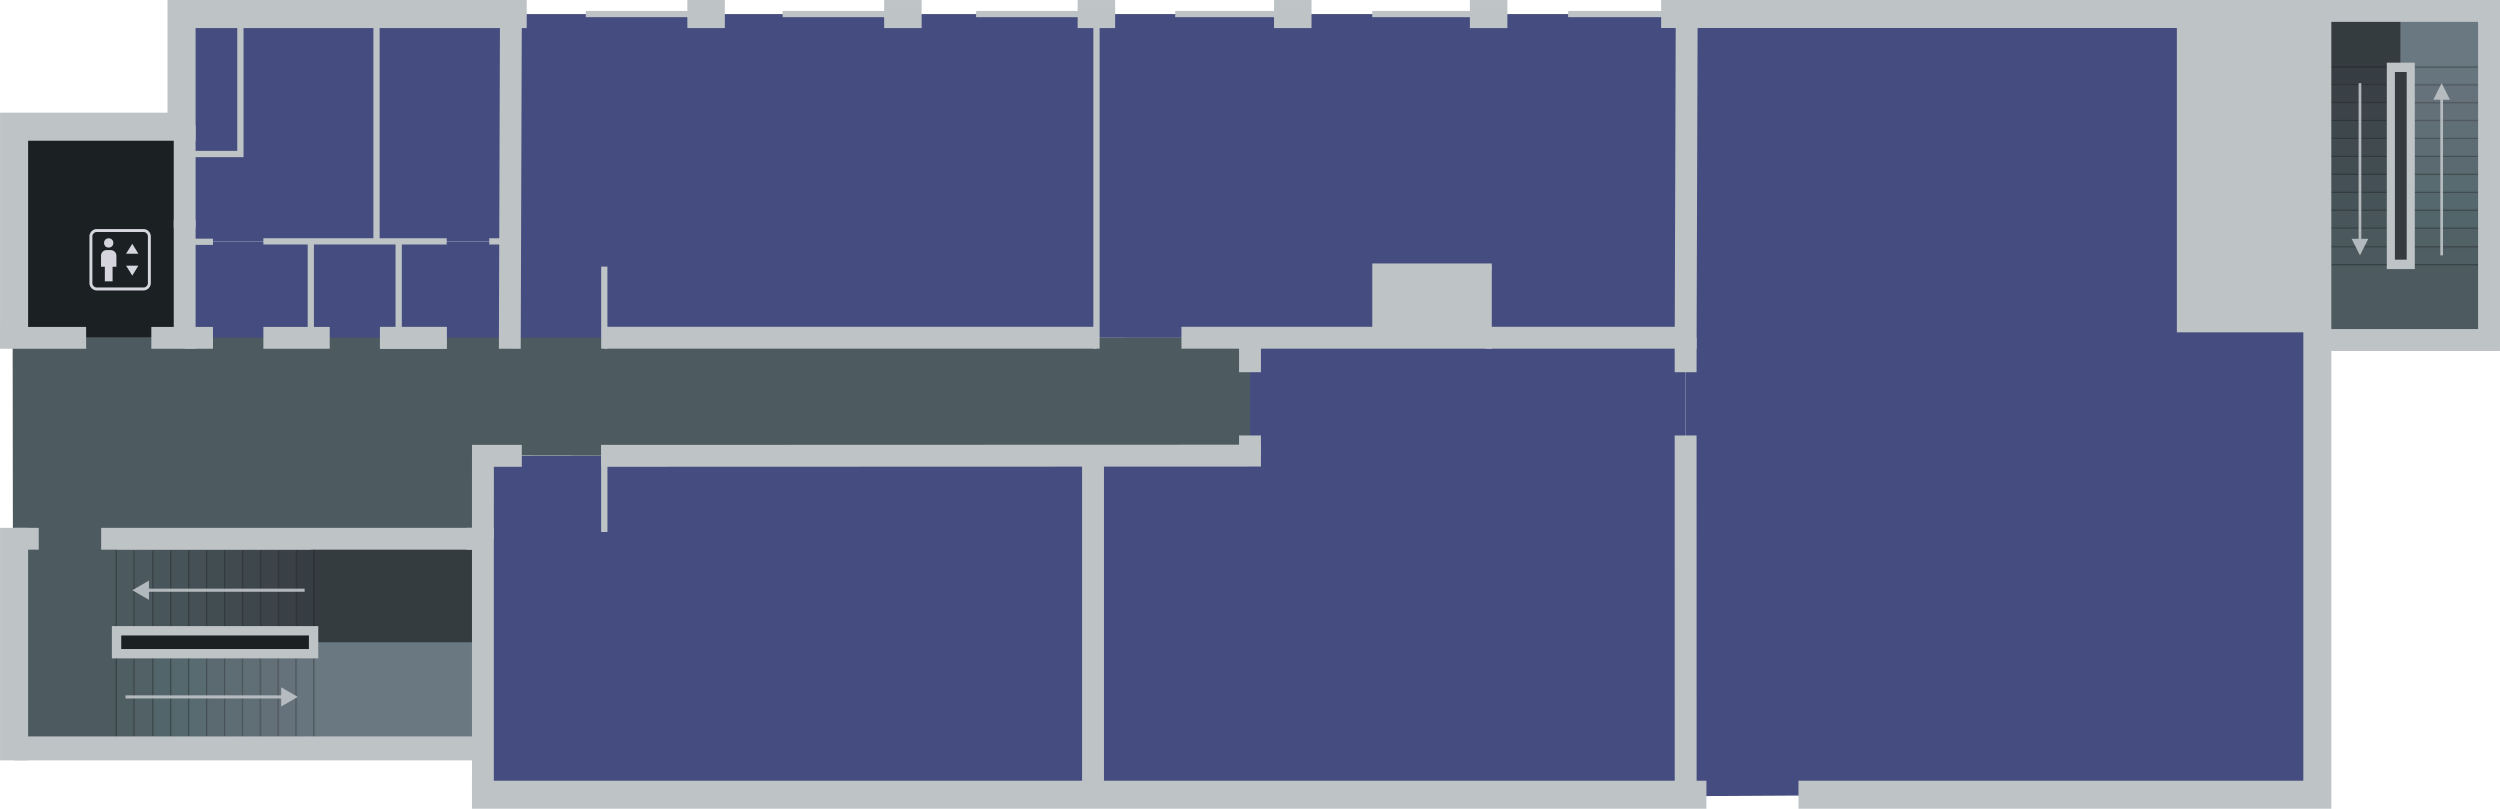
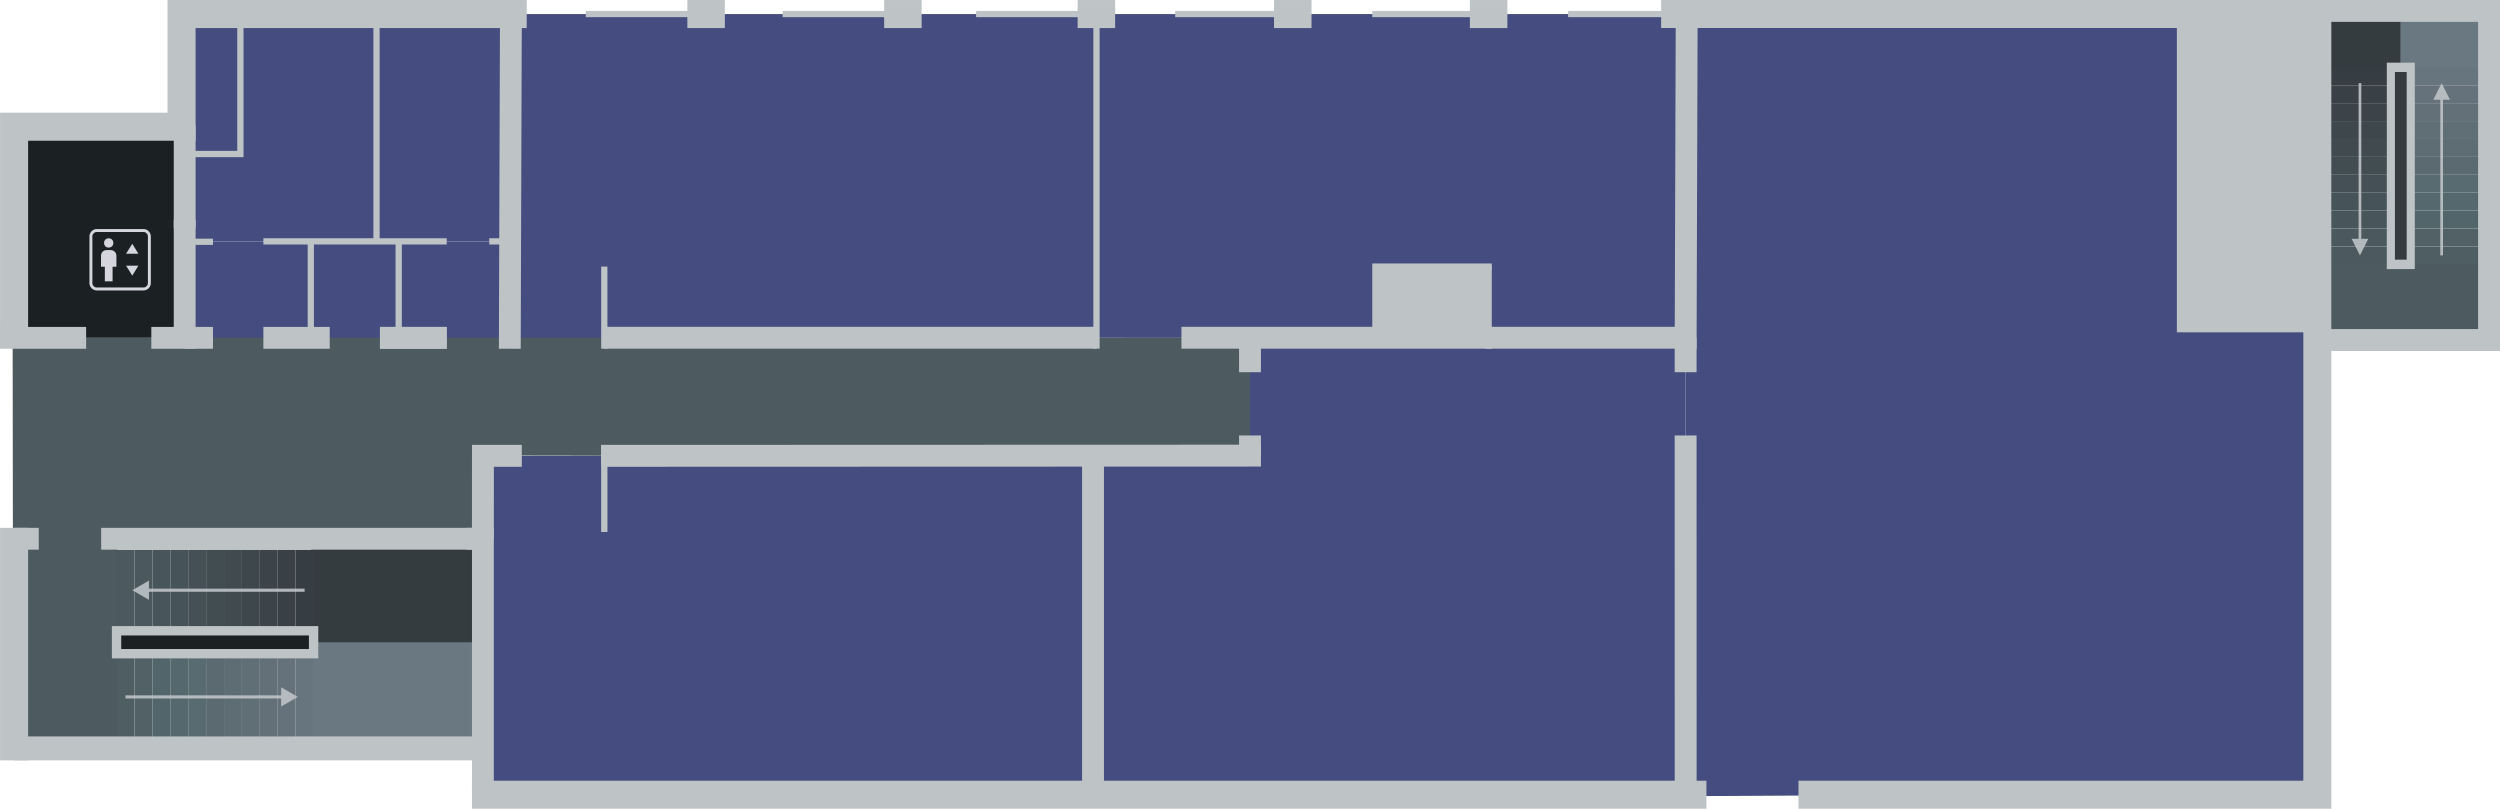
<svg xmlns="http://www.w3.org/2000/svg" width="4007.01" height="1296.218" viewBox="0 0 4007.01 1296.218" version="1.1" id="svg1" xml:space="preserve">
  <defs id="defs1">
-     <linearGradient id="swatch446">
-       <stop style="stop-color:#4c5a5f;stop-opacity:1" offset="0" id="stop446" />
-     </linearGradient>
    <marker style="overflow:visible" id="Triangle" refX="0" refY="0" orient="auto-start-reverse" markerWidth="1" markerHeight="1" viewBox="0 0 1 1" preserveAspectRatio="xMidYMid">
      <path transform="scale(0.5)" style="fill:context-stroke;fill-rule:evenodd;stroke:context-stroke;stroke-width:1pt" d="M 5.77,0 -2.88,5 V -5 Z" id="path597" />
    </marker>
-     <filter style="color-interpolation-filters:sRGB" id="filter65" x="-0.101" y="-0.101" width="1.202" height="1.202">
-       <feFlood result="flood" flood-opacity="0.396" flood-color="rgb(0,0,0)" id="feFlood64" />
-       <feGaussianBlur result="blur" in="SourceGraphic" stdDeviation="3" id="feGaussianBlur64" />
-       <feOffset result="offset" in="blur" dx="0" dy="0" id="feOffset64" />
-       <feComposite result="comp1" operator="in" in="flood" in2="offset" id="feComposite64" />
-       <feComposite result="comp2" operator="over" in="SourceGraphic" in2="comp1" id="feComposite65" />
-     </filter>
-     <filter style="color-interpolation-filters:sRGB" id="filter1073" x="-0.036" y="-0.165" width="1.073" height="1.329">
-       <feFlood result="flood" flood-opacity="1" flood-color="rgb(0,0,0)" id="feFlood1071" />
-       <feGaussianBlur result="blur" in="SourceGraphic" stdDeviation="2" id="feGaussianBlur1071" />
-       <feOffset result="offset" in="blur" dx="0" dy="0" id="feOffset1071" />
-       <feComposite result="comp1" operator="in" in="flood" in2="offset" id="feComposite1072" />
-       <feComposite result="comp2" operator="over" in="SourceGraphic" in2="comp1" id="feComposite1073" />
-     </filter>
-     <filter style="color-interpolation-filters:sRGB" id="filter1075" x="-0.036" y="-0.165" width="1.073" height="1.329">
-       <feFlood result="flood" flood-opacity="1" flood-color="rgb(0,0,0)" id="feFlood1073" />
-       <feGaussianBlur result="blur" in="SourceGraphic" stdDeviation="2" id="feGaussianBlur1073" />
-       <feOffset result="offset" in="blur" dx="0" dy="0" id="feOffset1073" />
-       <feComposite result="comp1" operator="in" in="flood" in2="offset" id="feComposite1074" />
-       <feComposite result="comp2" operator="over" in="SourceGraphic" in2="comp1" id="feComposite1075" />
-     </filter>
-     <filter style="color-interpolation-filters:sRGB" id="filter1077" x="-0.036" y="-0.165" width="1.073" height="1.329">
-       <feFlood result="flood" flood-opacity="1" flood-color="rgb(0,0,0)" id="feFlood1075" />
-       <feGaussianBlur result="blur" in="SourceGraphic" stdDeviation="2" id="feGaussianBlur1075" />
-       <feOffset result="offset" in="blur" dx="0" dy="0" id="feOffset1075" />
-       <feComposite result="comp1" operator="in" in="flood" in2="offset" id="feComposite1076" />
-       <feComposite result="comp2" operator="over" in="SourceGraphic" in2="comp1" id="feComposite1077" />
-     </filter>
-     <filter style="color-interpolation-filters:sRGB" id="filter1079" x="-0.036" y="-0.165" width="1.073" height="1.329">
-       <feFlood result="flood" flood-opacity="1" flood-color="rgb(0,0,0)" id="feFlood1077" />
-       <feGaussianBlur result="blur" in="SourceGraphic" stdDeviation="2" id="feGaussianBlur1077" />
-       <feOffset result="offset" in="blur" dx="0" dy="0" id="feOffset1077" />
-       <feComposite result="comp1" operator="in" in="flood" in2="offset" id="feComposite1078" />
-       <feComposite result="comp2" operator="over" in="SourceGraphic" in2="comp1" id="feComposite1079" />
-     </filter>
-     <filter style="color-interpolation-filters:sRGB" id="filter1081" x="-0.036" y="-0.165" width="1.073" height="1.329">
-       <feFlood result="flood" flood-opacity="1" flood-color="rgb(0,0,0)" id="feFlood1079" />
-       <feGaussianBlur result="blur" in="SourceGraphic" stdDeviation="2" id="feGaussianBlur1079" />
-       <feOffset result="offset" in="blur" dx="0" dy="0" id="feOffset1079" />
-       <feComposite result="comp1" operator="in" in="flood" in2="offset" id="feComposite1080" />
-       <feComposite result="comp2" operator="over" in="SourceGraphic" in2="comp1" id="feComposite1081" />
-     </filter>
-     <filter style="color-interpolation-filters:sRGB" id="filter1083" x="-0.036" y="-0.165" width="1.073" height="1.329">
-       <feFlood result="flood" flood-opacity="1" flood-color="rgb(0,0,0)" id="feFlood1081" />
-       <feGaussianBlur result="blur" in="SourceGraphic" stdDeviation="2" id="feGaussianBlur1081" />
-       <feOffset result="offset" in="blur" dx="0" dy="0" id="feOffset1081" />
-       <feComposite result="comp1" operator="in" in="flood" in2="offset" id="feComposite1082" />
-       <feComposite result="comp2" operator="over" in="SourceGraphic" in2="comp1" id="feComposite1083" />
-     </filter>
-     <filter style="color-interpolation-filters:sRGB" id="filter1085" x="-0.036" y="-0.165" width="1.073" height="1.329">
-       <feFlood result="flood" flood-opacity="1" flood-color="rgb(0,0,0)" id="feFlood1083" />
-       <feGaussianBlur result="blur" in="SourceGraphic" stdDeviation="2" id="feGaussianBlur1083" />
-       <feOffset result="offset" in="blur" dx="0" dy="0" id="feOffset1083" />
-       <feComposite result="comp1" operator="in" in="flood" in2="offset" id="feComposite1084" />
-       <feComposite result="comp2" operator="over" in="SourceGraphic" in2="comp1" id="feComposite1085" />
-     </filter>
-     <filter style="color-interpolation-filters:sRGB" id="filter1087" x="-0.036" y="-0.165" width="1.073" height="1.329">
-       <feFlood result="flood" flood-opacity="1" flood-color="rgb(0,0,0)" id="feFlood1085" />
-       <feGaussianBlur result="blur" in="SourceGraphic" stdDeviation="2" id="feGaussianBlur1085" />
-       <feOffset result="offset" in="blur" dx="0" dy="0" id="feOffset1085" />
-       <feComposite result="comp1" operator="in" in="flood" in2="offset" id="feComposite1086" />
-       <feComposite result="comp2" operator="over" in="SourceGraphic" in2="comp1" id="feComposite1087" />
-     </filter>
-     <filter style="color-interpolation-filters:sRGB" id="filter1089" x="-0.036" y="-0.165" width="1.073" height="1.329">
-       <feFlood result="flood" flood-opacity="1" flood-color="rgb(0,0,0)" id="feFlood1087" />
-       <feGaussianBlur result="blur" in="SourceGraphic" stdDeviation="2" id="feGaussianBlur1087" />
-       <feOffset result="offset" in="blur" dx="0" dy="0" id="feOffset1087" />
-       <feComposite result="comp1" operator="in" in="flood" in2="offset" id="feComposite1088" />
-       <feComposite result="comp2" operator="over" in="SourceGraphic" in2="comp1" id="feComposite1089" />
-     </filter>
-     <filter style="color-interpolation-filters:sRGB" id="filter1091" x="-0.036" y="-0.165" width="1.073" height="1.329">
-       <feFlood result="flood" flood-opacity="1" flood-color="rgb(0,0,0)" id="feFlood1089" />
-       <feGaussianBlur result="blur" in="SourceGraphic" stdDeviation="2" id="feGaussianBlur1089" />
-       <feOffset result="offset" in="blur" dx="0" dy="0" id="feOffset1089" />
-       <feComposite result="comp1" operator="in" in="flood" in2="offset" id="feComposite1090" />
-       <feComposite result="comp2" operator="over" in="SourceGraphic" in2="comp1" id="feComposite1091" />
-     </filter>
-     <filter style="color-interpolation-filters:sRGB" id="filter1116" x="-0.036" y="-0.165" width="1.073" height="1.329">
-       <feFlood result="flood" flood-opacity="1" flood-color="rgb(0,0,0)" id="feFlood1115" />
-       <feGaussianBlur result="blur" in="SourceGraphic" stdDeviation="2" id="feGaussianBlur1115" />
-       <feOffset result="offset" in="blur" dx="0" dy="-0" id="feOffset1115" />
-       <feComposite result="comp1" operator="in" in="flood" in2="offset" id="feComposite1115" />
-       <feComposite result="comp2" operator="over" in="SourceGraphic" in2="comp1" id="feComposite1116" />
-     </filter>
-     <filter style="color-interpolation-filters:sRGB" id="filter961-3" x="-0.036" y="-0.165" width="1.073" height="1.329">
-       <feFlood result="flood" flood-opacity="1" flood-color="rgb(0,0,0)" id="feFlood959-3" />
-       <feGaussianBlur result="blur" in="SourceGraphic" stdDeviation="2" id="feGaussianBlur959-47" />
-       <feOffset result="offset" in="blur" dx="0" dy="0" id="feOffset959-2" />
-       <feComposite result="comp1" operator="in" in="flood" in2="offset" id="feComposite960-0" />
-       <feComposite result="comp2" operator="over" in="SourceGraphic" in2="comp1" id="feComposite961-3" />
-     </filter>
-     <filter style="color-interpolation-filters:sRGB" id="filter957-1" x="-0.036" y="-0.165" width="1.073" height="1.329">
-       <feFlood result="flood" flood-opacity="1" flood-color="rgb(0,0,0)" id="feFlood955-2" />
-       <feGaussianBlur result="blur" in="SourceGraphic" stdDeviation="2" id="feGaussianBlur955-4" />
-       <feOffset result="offset" in="blur" dx="0" dy="0" id="feOffset955-4" />
-       <feComposite result="comp1" operator="in" in="flood" in2="offset" id="feComposite956-6" />
-       <feComposite result="comp2" operator="over" in="SourceGraphic" in2="comp1" id="feComposite957-2" />
-     </filter>
-     <filter style="color-interpolation-filters:sRGB" id="filter953-3" x="-0.036" y="-0.165" width="1.073" height="1.329">
-       <feFlood result="flood" flood-opacity="1" flood-color="rgb(0,0,0)" id="feFlood951-5" />
-       <feGaussianBlur result="blur" in="SourceGraphic" stdDeviation="2" id="feGaussianBlur951-8" />
-       <feOffset result="offset" in="blur" dx="0" dy="0" id="feOffset951-9" />
-       <feComposite result="comp1" operator="in" in="flood" in2="offset" id="feComposite952-5" />
-       <feComposite result="comp2" operator="over" in="SourceGraphic" in2="comp1" id="feComposite953-7" />
-     </filter>
-     <filter style="color-interpolation-filters:sRGB" id="filter949-5" x="-0.036" y="-0.165" width="1.073" height="1.329">
-       <feFlood result="flood" flood-opacity="1" flood-color="rgb(0,0,0)" id="feFlood947-3" />
-       <feGaussianBlur result="blur" in="SourceGraphic" stdDeviation="2" id="feGaussianBlur947-8" />
-       <feOffset result="offset" in="blur" dx="0" dy="0" id="feOffset947-4" />
-       <feComposite result="comp1" operator="in" in="flood" in2="offset" id="feComposite948-8" />
-       <feComposite result="comp2" operator="over" in="SourceGraphic" in2="comp1" id="feComposite949-1" />
-     </filter>
-     <filter style="color-interpolation-filters:sRGB" id="filter945-8" x="-0.036" y="-0.165" width="1.073" height="1.329">
-       <feFlood result="flood" flood-opacity="1" flood-color="rgb(0,0,0)" id="feFlood943-8" />
-       <feGaussianBlur result="blur" in="SourceGraphic" stdDeviation="2" id="feGaussianBlur943-3" />
-       <feOffset result="offset" in="blur" dx="0" dy="0" id="feOffset943-2" />
-       <feComposite result="comp1" operator="in" in="flood" in2="offset" id="feComposite944-2" />
-       <feComposite result="comp2" operator="over" in="SourceGraphic" in2="comp1" id="feComposite945-2" />
-     </filter>
-     <filter style="color-interpolation-filters:sRGB" id="filter941-7" x="-0.036" y="-0.165" width="1.073" height="1.329">
-       <feFlood result="flood" flood-opacity="1" flood-color="rgb(0,0,0)" id="feFlood940-6" />
-       <feGaussianBlur result="blur" in="SourceGraphic" stdDeviation="2" id="feGaussianBlur940-7" />
-       <feOffset result="offset" in="blur" dx="0" dy="0" id="feOffset940-3" />
-       <feComposite result="comp1" operator="in" in="flood" in2="offset" id="feComposite940-7" />
-       <feComposite result="comp2" operator="over" in="SourceGraphic" in2="comp1" id="feComposite941-7" />
-     </filter>
-     <filter style="color-interpolation-filters:sRGB" id="filter961-3-1" x="-0.036" y="-0.165" width="1.073" height="1.329">
-       <feFlood result="flood" flood-opacity="1" flood-color="rgb(0,0,0)" id="feFlood959-3-5" />
-       <feGaussianBlur result="blur" in="SourceGraphic" stdDeviation="2" id="feGaussianBlur959-47-5" />
-       <feOffset result="offset" in="blur" dx="0" dy="0" id="feOffset959-2-4" />
-       <feComposite result="comp1" operator="in" in="flood" in2="offset" id="feComposite960-0-5" />
-       <feComposite result="comp2" operator="over" in="SourceGraphic" in2="comp1" id="feComposite961-3-2" />
-     </filter>
-     <filter style="color-interpolation-filters:sRGB" id="filter957-1-6" x="-0.036" y="-0.165" width="1.073" height="1.329">
-       <feFlood result="flood" flood-opacity="1" flood-color="rgb(0,0,0)" id="feFlood955-2-8" />
-       <feGaussianBlur result="blur" in="SourceGraphic" stdDeviation="2" id="feGaussianBlur955-4-7" />
-       <feOffset result="offset" in="blur" dx="0" dy="0" id="feOffset955-4-9" />
-       <feComposite result="comp1" operator="in" in="flood" in2="offset" id="feComposite956-6-9" />
-       <feComposite result="comp2" operator="over" in="SourceGraphic" in2="comp1" id="feComposite957-2-2" />
-     </filter>
-     <filter style="color-interpolation-filters:sRGB" id="filter953-3-7" x="-0.036" y="-0.165" width="1.073" height="1.329">
-       <feFlood result="flood" flood-opacity="1" flood-color="rgb(0,0,0)" id="feFlood951-5-3" />
-       <feGaussianBlur result="blur" in="SourceGraphic" stdDeviation="2" id="feGaussianBlur951-8-5" />
-       <feOffset result="offset" in="blur" dx="0" dy="0" id="feOffset951-9-1" />
-       <feComposite result="comp1" operator="in" in="flood" in2="offset" id="feComposite952-5-1" />
-       <feComposite result="comp2" operator="over" in="SourceGraphic" in2="comp1" id="feComposite953-7-0" />
-     </filter>
-     <filter style="color-interpolation-filters:sRGB" id="filter949-5-1" x="-0.036" y="-0.165" width="1.073" height="1.329">
-       <feFlood result="flood" flood-opacity="1" flood-color="rgb(0,0,0)" id="feFlood947-3-8" />
-       <feGaussianBlur result="blur" in="SourceGraphic" stdDeviation="2" id="feGaussianBlur947-8-3" />
-       <feOffset result="offset" in="blur" dx="0" dy="0" id="feOffset947-4-1" />
-       <feComposite result="comp1" operator="in" in="flood" in2="offset" id="feComposite948-8-2" />
-       <feComposite result="comp2" operator="over" in="SourceGraphic" in2="comp1" id="feComposite949-1-1" />
-     </filter>
-     <filter style="color-interpolation-filters:sRGB" id="filter945-8-7" x="-0.036" y="-0.165" width="1.073" height="1.329">
-       <feFlood result="flood" flood-opacity="1" flood-color="rgb(0,0,0)" id="feFlood943-8-7" />
-       <feGaussianBlur result="blur" in="SourceGraphic" stdDeviation="2" id="feGaussianBlur943-3-4" />
-       <feOffset result="offset" in="blur" dx="0" dy="0" id="feOffset943-2-9" />
-       <feComposite result="comp1" operator="in" in="flood" in2="offset" id="feComposite944-2-9" />
-       <feComposite result="comp2" operator="over" in="SourceGraphic" in2="comp1" id="feComposite945-2-2" />
-     </filter>
-     <filter style="color-interpolation-filters:sRGB" id="filter941-7-3" x="-0.036" y="-0.165" width="1.073" height="1.329">
-       <feFlood result="flood" flood-opacity="1" flood-color="rgb(0,0,0)" id="feFlood940-6-0" />
-       <feGaussianBlur result="blur" in="SourceGraphic" stdDeviation="2" id="feGaussianBlur940-7-4" />
-       <feOffset result="offset" in="blur" dx="0" dy="0" id="feOffset940-3-6" />
-       <feComposite result="comp1" operator="in" in="flood" in2="offset" id="feComposite940-7-3" />
-       <feComposite result="comp2" operator="over" in="SourceGraphic" in2="comp1" id="feComposite941-7-5" />
-     </filter>
-     <filter style="color-interpolation-filters:sRGB" id="filter1116-8" x="-0.036" y="-0.165" width="1.073" height="1.329">
-       <feFlood result="flood" flood-opacity="1" flood-color="rgb(0,0,0)" id="feFlood1115-6" />
-       <feGaussianBlur result="blur" in="SourceGraphic" stdDeviation="2" id="feGaussianBlur1115-7" />
-       <feOffset result="offset" in="blur" dx="0" dy="-0" id="feOffset1115-8" />
-       <feComposite result="comp1" operator="in" in="flood" in2="offset" id="feComposite1115-5" />
-       <feComposite result="comp2" operator="over" in="SourceGraphic" in2="comp1" id="feComposite1116-9" />
-     </filter>
-     <filter style="color-interpolation-filters:sRGB" id="filter1091-8" x="-0.036" y="-0.165" width="1.073" height="1.329">
-       <feFlood result="flood" flood-opacity="1" flood-color="rgb(0,0,0)" id="feFlood1089-5" />
-       <feGaussianBlur result="blur" in="SourceGraphic" stdDeviation="2" id="feGaussianBlur1089-1" />
-       <feOffset result="offset" in="blur" dx="0" dy="0" id="feOffset1089-2" />
-       <feComposite result="comp1" operator="in" in="flood" in2="offset" id="feComposite1090-3" />
-       <feComposite result="comp2" operator="over" in="SourceGraphic" in2="comp1" id="feComposite1091-4" />
-     </filter>
-     <filter style="color-interpolation-filters:sRGB" id="filter1089-0" x="-0.036" y="-0.165" width="1.073" height="1.329">
-       <feFlood result="flood" flood-opacity="1" flood-color="rgb(0,0,0)" id="feFlood1087-9" />
-       <feGaussianBlur result="blur" in="SourceGraphic" stdDeviation="2" id="feGaussianBlur1087-7" />
-       <feOffset result="offset" in="blur" dx="0" dy="0" id="feOffset1087-5" />
-       <feComposite result="comp1" operator="in" in="flood" in2="offset" id="feComposite1088-8" />
-       <feComposite result="comp2" operator="over" in="SourceGraphic" in2="comp1" id="feComposite1089-0" />
-     </filter>
-     <filter style="color-interpolation-filters:sRGB" id="filter1087-5" x="-0.036" y="-0.165" width="1.073" height="1.329">
-       <feFlood result="flood" flood-opacity="1" flood-color="rgb(0,0,0)" id="feFlood1085-1" />
-       <feGaussianBlur result="blur" in="SourceGraphic" stdDeviation="2" id="feGaussianBlur1085-8" />
-       <feOffset result="offset" in="blur" dx="0" dy="0" id="feOffset1085-4" />
-       <feComposite result="comp1" operator="in" in="flood" in2="offset" id="feComposite1086-5" />
-       <feComposite result="comp2" operator="over" in="SourceGraphic" in2="comp1" id="feComposite1087-8" />
-     </filter>
-     <filter style="color-interpolation-filters:sRGB" id="filter1085-9" x="-0.036" y="-0.165" width="1.073" height="1.329">
-       <feFlood result="flood" flood-opacity="1" flood-color="rgb(0,0,0)" id="feFlood1083-8" />
-       <feGaussianBlur result="blur" in="SourceGraphic" stdDeviation="2" id="feGaussianBlur1083-2" />
-       <feOffset result="offset" in="blur" dx="0" dy="0" id="feOffset1083-6" />
-       <feComposite result="comp1" operator="in" in="flood" in2="offset" id="feComposite1084-6" />
-       <feComposite result="comp2" operator="over" in="SourceGraphic" in2="comp1" id="feComposite1085-2" />
-     </filter>
-     <filter style="color-interpolation-filters:sRGB" id="filter1083-0" x="-0.036" y="-0.165" width="1.073" height="1.329">
-       <feFlood result="flood" flood-opacity="1" flood-color="rgb(0,0,0)" id="feFlood1081-0" />
-       <feGaussianBlur result="blur" in="SourceGraphic" stdDeviation="2" id="feGaussianBlur1081-7" />
-       <feOffset result="offset" in="blur" dx="0" dy="0" id="feOffset1081-7" />
-       <feComposite result="comp1" operator="in" in="flood" in2="offset" id="feComposite1082-9" />
-       <feComposite result="comp2" operator="over" in="SourceGraphic" in2="comp1" id="feComposite1083-2" />
-     </filter>
-     <filter style="color-interpolation-filters:sRGB" id="filter1081-7" x="-0.036" y="-0.165" width="1.073" height="1.329">
-       <feFlood result="flood" flood-opacity="1" flood-color="rgb(0,0,0)" id="feFlood1079-2" />
-       <feGaussianBlur result="blur" in="SourceGraphic" stdDeviation="2" id="feGaussianBlur1079-0" />
-       <feOffset result="offset" in="blur" dx="0" dy="0" id="feOffset1079-0" />
-       <feComposite result="comp1" operator="in" in="flood" in2="offset" id="feComposite1080-8" />
-       <feComposite result="comp2" operator="over" in="SourceGraphic" in2="comp1" id="feComposite1081-4" />
-     </filter>
-     <filter style="color-interpolation-filters:sRGB" id="filter1079-0" x="-0.036" y="-0.165" width="1.073" height="1.329">
-       <feFlood result="flood" flood-opacity="1" flood-color="rgb(0,0,0)" id="feFlood1077-7" />
-       <feGaussianBlur result="blur" in="SourceGraphic" stdDeviation="2" id="feGaussianBlur1077-1" />
-       <feOffset result="offset" in="blur" dx="0" dy="0" id="feOffset1077-4" />
-       <feComposite result="comp1" operator="in" in="flood" in2="offset" id="feComposite1078-6" />
-       <feComposite result="comp2" operator="over" in="SourceGraphic" in2="comp1" id="feComposite1079-9" />
-     </filter>
-     <filter style="color-interpolation-filters:sRGB" id="filter1077-3" x="-0.036" y="-0.165" width="1.073" height="1.329">
-       <feFlood result="flood" flood-opacity="1" flood-color="rgb(0,0,0)" id="feFlood1075-8" />
-       <feGaussianBlur result="blur" in="SourceGraphic" stdDeviation="2" id="feGaussianBlur1075-8" />
-       <feOffset result="offset" in="blur" dx="0" dy="0" id="feOffset1075-6" />
-       <feComposite result="comp1" operator="in" in="flood" in2="offset" id="feComposite1076-2" />
-       <feComposite result="comp2" operator="over" in="SourceGraphic" in2="comp1" id="feComposite1077-8" />
-     </filter>
-     <filter style="color-interpolation-filters:sRGB" id="filter1075-6" x="-0.036" y="-0.165" width="1.073" height="1.329">
-       <feFlood result="flood" flood-opacity="1" flood-color="rgb(0,0,0)" id="feFlood1073-7" />
-       <feGaussianBlur result="blur" in="SourceGraphic" stdDeviation="2" id="feGaussianBlur1073-2" />
-       <feOffset result="offset" in="blur" dx="0" dy="0" id="feOffset1073-0" />
-       <feComposite result="comp1" operator="in" in="flood" in2="offset" id="feComposite1074-2" />
-       <feComposite result="comp2" operator="over" in="SourceGraphic" in2="comp1" id="feComposite1075-1" />
-     </filter>
-     <filter style="color-interpolation-filters:sRGB" id="filter1073-4" x="-0.036" y="-0.165" width="1.073" height="1.329">
-       <feFlood result="flood" flood-opacity="1" flood-color="rgb(0,0,0)" id="feFlood1071-2" />
-       <feGaussianBlur result="blur" in="SourceGraphic" stdDeviation="2" id="feGaussianBlur1071-3" />
-       <feOffset result="offset" in="blur" dx="0" dy="0" id="feOffset1071-5" />
-       <feComposite result="comp1" operator="in" in="flood" in2="offset" id="feComposite1072-2" />
-       <feComposite result="comp2" operator="over" in="SourceGraphic" in2="comp1" id="feComposite1073-4" />
-     </filter>
    <marker style="overflow:visible" id="Triangle-7" refX="0" refY="0" orient="auto-start-reverse" markerWidth="1" markerHeight="1" viewBox="0 0 1 1" preserveAspectRatio="xMidYMid">
      <path transform="scale(0.5)" style="fill:context-stroke;fill-rule:evenodd;stroke:context-stroke;stroke-width:1pt" d="M 5.77,0 -2.88,5 V -5 Z" id="path597-1" />
    </marker>
  </defs>
  <g id="floor_4" transform="translate(186,123.9998)" style="display:inline">
    <g id="rooms_4" transform="matrix(0.9839579,0,0,0.9839579,654.5264,1425.182)" style="display:inline">
      <rect fill="#1b2022" x="-831.31" y="-1368.11" width="277.91" height="343.99" id="rect511" />
      <rect fill="#353c40" x="-347.45" y="-696.84" width="279.84" height="173.84" id="rect512" />
      <rect fill="#1b2022" x="-663.2" y="-546.93" width="319.8" height="37.37" id="rect513" />
      <rect fill="#bec3c6" x="2696.831" y="-1556.041" width="228.984" height="514.648" id="rect514" style="stroke-width:1.021" />
      <rect fill="#bec3c6" x="1387.192" y="-1140.151" width="183.488" height="115.984" id="rect514-7" style="display:inline;stroke-width:.434" />
      <path fill="#4d5b60" d="m 2925.58,-1153.43 h 265.424 v 132.9 H 2925.58 Z" id="path523" style="stroke-width:.993" />
      <path fill="#454c7f" d="m -553.401,-1023.603 v -157.648 h 205.49 l -0.04,157.648 z" id="path526" style="stroke-width:1.002" />
      <path fill="#454c7f" d="m -204.734,-1023.642 v -157.611 h 182.716 l -0.036,157.611 z" id="path528" style="stroke-width:.944" />
      <rect fill="#353c40" x="2925.83" y="-1551.56" width="130.74" height="91.16" id="rect530" />
      <rect fill="#6a7881" x="3056.57" y="-1551.11" width="134.434" height="91.16" id="rect531" style="stroke-width:1.014" />
      <path fill="#6a7881" d="m -358.001,-510.059 v 154.7 h 290.4 v -172.89 h -275.81 v 18.69 z" id="path532" />
      <path fill="#454c7f" d="m -67.618,-273.939 1.337,-557.993 c 330.85,0.4 661.687,-3.339 992.524,-5.851 v 563.844" id="FE408" style="display:inline;stroke-width:69.534" />
      <path fill="#454c7f" d="m 926.243,-273.939 965.381,-3.573 v -746.806 l -709.689,-0.017 v 192.071 H 926.243" id="FE407" style="display:inline;stroke-width:48.586" />
      <path fill="#454c7f" d="m 1891.624,-277.512 1028.917,-5.962 v -754.75 h -223.674 v -513.327 l -805.243,-0.556" id="FE406" style="display:inline;stroke-width:96.426" />
      <path fill="#454c7f" d="m 931.07,-1024.167 v -527.34 h 960.553 c -0.102,175.73 -0.311,351.459 0,527.188 l -320.944,0.152 v -115.984 h -183.489 l -0.956,116.311 z" id="FE405" style="display:inline;stroke-width:50.475" />
      <rect fill="#454c7f" x="-21.955" y="-1551.509" width="953.829" height="527.976" id="FE404" style="display:inline;stroke-width:50.115" />
      <path fill="#454c7f" d="m -241.39,-1181.251 v -369.862 h 219.37 v 369.862 z" id="FE403" style="display:inline" />
      <path fill="#454c7f" d="m -347.949,-1023.603 v -157.65 h 143.215 l -0.028,157.65 z" id="FE402" style="display:inline;stroke-width:.836" />
      <path fill="#454c7f" d="M -553.4,-1181.251 V -1551.56 l 312.01,0.45 v 369.859 z" id="FE401" style="display:inline" />
      <path fill="#4d5b60" d="m -833.639,-1024.324 0.82,669.024 h 169.716 v -341.492 l 597.695,-0.41 v -135.285 l 240.226,0.41 1007.117,-0.205 v -192.054 l -1556.029,0.012" id="FE400" style="display:inline;stroke-width:40.995" />
    </g>
    <g id="g581" transform="matrix(0.9839463,0,0,0.9839463,-2895.33,902.6518)" style="display:inline">
      <g id="g556" transform="translate(-2.032631,4.065263)" style="display:inline">
        <g id="g544" transform="rotate(180,3105.908,87.7629)">
          <rect style="font-variation-settings:'wdth' 70,'wght' 600;display:inline;fill:#4f5e63;fill-opacity:1;stroke-width:5.622;stroke-dasharray:none;filter:url(#filter1116)" id="rect534" width="132.121" height="29.179" x="-614.643" y="3390.203" transform="rotate(-90,-306.9049,-153.9152)" />
          <rect style="font-variation-settings:'wdth' 70,'wght' 600;display:inline;fill:#67757e;fill-opacity:1;stroke-width:5.622;stroke-dasharray:none;filter:url(#filter1091)" id="rect535" width="132.121" height="29.179" x="-614.643" y="3098.413" transform="rotate(-90,-306.905,-153.9152)" />
          <rect style="font-variation-settings:'wdth' 70,'wght' 600;display:inline;fill:#66727b;fill-opacity:1;stroke-width:5.622;stroke-dasharray:none;filter:url(#filter1089)" id="rect536" width="132.121" height="29.179" x="-614.643" y="3127.592" transform="rotate(-90,-306.9049,-153.9151)" />
          <rect style="font-variation-settings:'wdth' 70,'wght' 600;display:inline;fill:#637078;fill-opacity:1;stroke-width:5.622;stroke-dasharray:none;filter:url(#filter1087)" id="rect537" width="132.121" height="29.179" x="-614.643" y="3156.771" transform="rotate(-90,-306.9049,-153.9151)" />
          <rect style="font-variation-settings:'wdth' 70,'wght' 600;display:inline;fill:#606e76;fill-opacity:1;stroke-width:5.622;stroke-dasharray:none;filter:url(#filter1085)" id="rect538" width="132.121" height="29.179" x="-614.643" y="3185.95" transform="rotate(-90,-306.9049,-153.9151)" />
          <rect style="font-variation-settings:'wdth' 70,'wght' 600;display:inline;fill:#5e6c74;fill-opacity:1;stroke-width:5.622;stroke-dasharray:none;filter:url(#filter1083)" id="rect539" width="132.121" height="29.179" x="-614.643" y="3215.129" transform="rotate(-90,-306.9049,-153.9151)" />
          <rect style="font-variation-settings:'wdth' 70,'wght' 600;display:inline;fill:#5b6a71;fill-opacity:1;stroke-width:5.622;stroke-dasharray:none;filter:url(#filter1081)" id="rect540" width="132.121" height="29.179" x="-614.643" y="3244.308" transform="rotate(-90,-306.9049,-153.9151)" />
          <rect style="font-variation-settings:'wdth' 70,'wght' 600;display:inline;fill:#576b70;fill-opacity:1;stroke-width:5.622;stroke-dasharray:none;filter:url(#filter1079)" id="rect541" width="132.121" height="29.179" x="-614.643" y="3273.487" transform="rotate(-90,-306.9049,-153.9151)" />
          <rect style="font-variation-settings:'wdth' 70,'wght' 600;display:inline;fill:#55686d;fill-opacity:1;stroke-width:5.622;stroke-dasharray:none;filter:url(#filter1077)" id="rect542" width="132.121" height="29.179" x="-614.643" y="3302.666" transform="rotate(-90,-306.9049,-153.9151)" />
          <rect style="font-variation-settings:'wdth' 70,'wght' 600;display:inline;fill:#52656a;fill-opacity:1;stroke-width:5.622;stroke-dasharray:none;filter:url(#filter1075)" id="rect543" width="132.121" height="29.179" x="-614.643" y="3331.845" transform="rotate(-90,-306.9049,-153.9151)" />
          <rect style="font-variation-settings:'wdth' 70,'wght' 600;display:inline;fill:#516166;fill-opacity:1;stroke-width:5.622;stroke-dasharray:none;filter:url(#filter1073)" id="rect544" width="132.121" height="29.179" x="-614.643" y="3361.024" transform="rotate(-90,-306.9049,-153.9151)" />
        </g>
        <g id="g555" style="display:inline" transform="rotate(180,3105.907,0.8649325)">
          <rect style="font-variation-settings:'wdth' 70,'wght' 600;display:inline;fill:#4c5a5f;fill-opacity:1;stroke-width:5.622;stroke-dasharray:none;filter:url(#filter1116-8)" id="rect545" width="132.121" height="29.179" x="-614.643" y="3390.203" transform="rotate(-90,-306.9049,-153.9152)" />
          <rect style="font-variation-settings:'wdth' 70,'wght' 600;display:inline;fill:#373e43;fill-opacity:1;stroke-width:5.622;stroke-dasharray:none;filter:url(#filter1091-8)" id="rect546" width="132.121" height="29.179" x="-614.643" y="3098.413" transform="rotate(-90,-306.905,-153.9152)" />
          <rect style="font-variation-settings:'wdth' 70,'wght' 600;display:inline;fill:#3a4146;fill-opacity:1;stroke-width:5.622;stroke-dasharray:none;filter:url(#filter1089-0)" id="rect547" width="132.121" height="29.179" x="-614.643" y="3127.592" transform="rotate(-90,-306.9049,-153.9151)" />
          <rect style="font-variation-settings:'wdth' 70,'wght' 600;display:inline;fill:#3c4449;fill-opacity:1;stroke-width:5.622;stroke-dasharray:none;filter:url(#filter1087-5)" id="rect548" width="132.121" height="29.179" x="-614.643" y="3156.771" transform="rotate(-90,-306.9049,-153.9151)" />
          <rect style="font-variation-settings:'wdth' 70,'wght' 600;display:inline;fill:#3e474c;fill-opacity:1;stroke-width:5.622;stroke-dasharray:none;filter:url(#filter1085-9)" id="rect549" width="132.121" height="29.179" x="-614.643" y="3185.95" transform="rotate(-90,-306.9049,-153.9151)" />
          <rect style="font-variation-settings:'wdth' 70,'wght' 600;display:inline;fill:#404a4f;fill-opacity:1;stroke-width:5.622;stroke-dasharray:none;filter:url(#filter1083-0)" id="rect550" width="132.121" height="29.179" x="-614.643" y="3215.129" transform="rotate(-90,-306.9049,-153.9151)" />
          <rect style="font-variation-settings:'wdth' 70,'wght' 600;display:inline;fill:#424d52;fill-opacity:1;stroke-width:5.622;stroke-dasharray:none;filter:url(#filter1081-7)" id="rect551" width="132.121" height="29.179" x="-614.643" y="3244.308" transform="rotate(-90,-306.9049,-153.9151)" />
          <rect style="font-variation-settings:'wdth' 70,'wght' 600;display:inline;fill:#445055;fill-opacity:1;stroke-width:5.622;stroke-dasharray:none;filter:url(#filter1079-0)" id="rect552" width="132.121" height="29.179" x="-614.643" y="3273.487" transform="rotate(-90,-306.9049,-153.9151)" />
          <rect style="font-variation-settings:'wdth' 70,'wght' 600;display:inline;fill:#465358;fill-opacity:1;stroke-width:5.622;stroke-dasharray:none;filter:url(#filter1077-3)" id="rect553" width="132.121" height="29.179" x="-614.643" y="3302.666" transform="rotate(-90,-306.9049,-153.9151)" />
          <rect style="font-variation-settings:'wdth' 70,'wght' 600;display:inline;fill:#48565b;fill-opacity:1;stroke-width:5.622;stroke-dasharray:none;filter:url(#filter1075-6)" id="rect554" width="132.121" height="29.179" x="-614.643" y="3331.845" transform="rotate(-90,-306.9049,-153.9151)" />
          <rect style="font-variation-settings:'wdth' 70,'wght' 600;display:inline;fill:#4b595e;fill-opacity:1;stroke-width:5.622;stroke-dasharray:none;filter:url(#filter1073-4)" id="rect555" width="132.121" height="29.179" x="-614.643" y="3361.024" transform="rotate(-90,-306.9049,-153.9151)" />
        </g>
        <path style="font-variation-settings:'wdth' 70,'wght' 600;display:inline;opacity:.9;fill:none;fill-opacity:1;stroke:#bec3c6;stroke-width:5.082;stroke-dasharray:none;stroke-opacity:1;marker-end:url(#Triangle)" d="m 2960.013,87.763 262.611,6e-5" id="path555" />
        <path style="font-variation-settings:'wdth' 70,'wght' 600;display:inline;opacity:.9;fill:none;fill-opacity:1;stroke:#bec3c6;stroke-width:5.082;stroke-dasharray:none;stroke-opacity:1;marker-end:url(#Triangle-7)" d="M 3251.802,-86.033 H 2989.191" id="path556" />
        <rect style="font-variation-settings:'wdth' 70,'wght' 600;display:inline;opacity:1;fill:none;fill-opacity:1;stroke:#bec3c6;stroke-width:15.245;stroke-dasharray:none;stroke-opacity:1" id="rect556" width="320.969" height="37.371" x="-664.378" y="-63.711" transform="translate(3609.801,43.73876)" />
      </g>
      <g id="g580" transform="matrix(0,-1,0.8669556,0,6665.458,2332.664)" style="display:inline">
        <g id="g567" transform="rotate(180,3105.908,87.7629)">
          <rect style="font-variation-settings:'wdth' 70,'wght' 600;display:inline;fill:#4f5e63;fill-opacity:1;stroke-width:5.622;stroke-dasharray:none;filter:url(#filter1116)" id="rect557" width="132.121" height="29.179" x="-614.643" y="3390.203" transform="rotate(-90,-306.9049,-153.9152)" />
          <rect style="font-variation-settings:'wdth' 70,'wght' 600;display:inline;fill:#67757e;fill-opacity:1;stroke-width:5.622;stroke-dasharray:none;filter:url(#filter1091)" id="rect558" width="132.121" height="29.179" x="-614.643" y="3098.413" transform="rotate(-90,-306.905,-153.9152)" />
          <rect style="font-variation-settings:'wdth' 70,'wght' 600;display:inline;fill:#66727b;fill-opacity:1;stroke-width:5.622;stroke-dasharray:none;filter:url(#filter1089)" id="rect559" width="132.121" height="29.179" x="-614.643" y="3127.592" transform="rotate(-90,-306.9049,-153.9151)" />
          <rect style="font-variation-settings:'wdth' 70,'wght' 600;display:inline;fill:#637078;fill-opacity:1;stroke-width:5.622;stroke-dasharray:none;filter:url(#filter1087)" id="rect560" width="132.121" height="29.179" x="-614.643" y="3156.771" transform="rotate(-90,-306.9049,-153.9151)" />
          <rect style="font-variation-settings:'wdth' 70,'wght' 600;display:inline;fill:#606e76;fill-opacity:1;stroke-width:5.622;stroke-dasharray:none;filter:url(#filter1085)" id="rect561" width="132.121" height="29.179" x="-614.643" y="3185.95" transform="rotate(-90,-306.9049,-153.9151)" />
          <rect style="font-variation-settings:'wdth' 70,'wght' 600;display:inline;fill:#5e6c74;fill-opacity:1;stroke-width:5.622;stroke-dasharray:none;filter:url(#filter1083)" id="rect562" width="132.121" height="29.179" x="-614.643" y="3215.129" transform="rotate(-90,-306.9049,-153.9151)" />
          <rect style="font-variation-settings:'wdth' 70,'wght' 600;display:inline;fill:#5b6a71;fill-opacity:1;stroke-width:5.622;stroke-dasharray:none;filter:url(#filter1081)" id="rect563" width="132.121" height="29.179" x="-614.643" y="3244.308" transform="rotate(-90,-306.9049,-153.9151)" />
          <rect style="font-variation-settings:'wdth' 70,'wght' 600;display:inline;fill:#576b70;fill-opacity:1;stroke-width:5.622;stroke-dasharray:none;filter:url(#filter1079)" id="rect564" width="132.121" height="29.179" x="-614.643" y="3273.487" transform="rotate(-90,-306.9049,-153.9151)" />
          <rect style="font-variation-settings:'wdth' 70,'wght' 600;display:inline;fill:#55686d;fill-opacity:1;stroke-width:5.622;stroke-dasharray:none;filter:url(#filter1077)" id="rect565" width="132.121" height="29.179" x="-614.643" y="3302.666" transform="rotate(-90,-306.9049,-153.9151)" />
          <rect style="font-variation-settings:'wdth' 70,'wght' 600;display:inline;fill:#52656a;fill-opacity:1;stroke-width:5.622;stroke-dasharray:none;filter:url(#filter1075)" id="rect566" width="132.121" height="29.179" x="-614.643" y="3331.845" transform="rotate(-90,-306.9049,-153.9151)" />
          <rect style="font-variation-settings:'wdth' 70,'wght' 600;display:inline;fill:#516166;fill-opacity:1;stroke-width:5.622;stroke-dasharray:none;filter:url(#filter1073)" id="rect567" width="132.121" height="29.179" x="-614.643" y="3361.024" transform="rotate(-90,-306.9049,-153.9151)" />
        </g>
        <g id="g579" style="display:inline" transform="rotate(180,3105.907,0.8649325)">
          <rect style="display:inline;fill:#353c40;fill-opacity:1;stroke:none;stroke-width:1;stroke-dasharray:none;stroke-opacity:1" id="rect568" width="0.79" height="7.83" x="74.142" y="220.256" transform="matrix(0,-47.2852,40.99417,0,-6083.803,3527.502)" />
          <rect style="font-variation-settings:'wdth' 70,'wght' 600;display:inline;fill:#4c5a5f;fill-opacity:1;stroke-width:5.622;stroke-dasharray:none;filter:url(#filter1116-8)" id="rect569" width="132.121" height="29.179" x="-614.643" y="3390.203" transform="rotate(-90,-306.9049,-153.9152)" />
          <rect style="font-variation-settings:'wdth' 70,'wght' 600;display:inline;fill:#373e43;fill-opacity:1;stroke-width:5.622;stroke-dasharray:none;filter:url(#filter1091-8)" id="rect570" width="132.121" height="29.179" x="-614.643" y="3098.413" transform="rotate(-90,-306.905,-153.9152)" />
          <rect style="font-variation-settings:'wdth' 70,'wght' 600;display:inline;fill:#3a4146;fill-opacity:1;stroke-width:5.622;stroke-dasharray:none;filter:url(#filter1089-0)" id="rect571" width="132.121" height="29.179" x="-614.643" y="3127.592" transform="rotate(-90,-306.9049,-153.9151)" />
          <rect style="font-variation-settings:'wdth' 70,'wght' 600;display:inline;fill:#3c4449;fill-opacity:1;stroke-width:5.622;stroke-dasharray:none;filter:url(#filter1087-5)" id="rect572" width="132.121" height="29.179" x="-614.643" y="3156.771" transform="rotate(-90,-306.9049,-153.9151)" />
          <rect style="font-variation-settings:'wdth' 70,'wght' 600;display:inline;fill:#3e474c;fill-opacity:1;stroke-width:5.622;stroke-dasharray:none;filter:url(#filter1085-9)" id="rect573" width="132.121" height="29.179" x="-614.643" y="3185.95" transform="rotate(-90,-306.9049,-153.9151)" />
          <rect style="font-variation-settings:'wdth' 70,'wght' 600;display:inline;fill:#404a4f;fill-opacity:1;stroke-width:5.622;stroke-dasharray:none;filter:url(#filter1083-0)" id="rect574" width="132.121" height="29.179" x="-614.643" y="3215.129" transform="rotate(-90,-306.9049,-153.9151)" />
          <rect style="font-variation-settings:'wdth' 70,'wght' 600;display:inline;fill:#424d52;fill-opacity:1;stroke-width:5.622;stroke-dasharray:none;filter:url(#filter1081-7)" id="rect575" width="132.121" height="29.179" x="-614.643" y="3244.308" transform="rotate(-90,-306.9049,-153.9151)" />
          <rect style="font-variation-settings:'wdth' 70,'wght' 600;display:inline;fill:#445055;fill-opacity:1;stroke-width:5.622;stroke-dasharray:none;filter:url(#filter1079-0)" id="rect576" width="132.121" height="29.179" x="-614.643" y="3273.487" transform="rotate(-90,-306.9049,-153.9151)" />
          <rect style="font-variation-settings:'wdth' 70,'wght' 600;display:inline;fill:#465358;fill-opacity:1;stroke-width:5.622;stroke-dasharray:none;filter:url(#filter1077-3)" id="rect577" width="132.121" height="29.179" x="-614.643" y="3302.666" transform="rotate(-90,-306.9049,-153.9151)" />
          <rect style="font-variation-settings:'wdth' 70,'wght' 600;display:inline;fill:#48565b;fill-opacity:1;stroke-width:5.622;stroke-dasharray:none;filter:url(#filter1075-6)" id="rect578" width="132.121" height="29.179" x="-614.643" y="3331.845" transform="rotate(-90,-306.9049,-153.9151)" />
          <rect style="font-variation-settings:'wdth' 70,'wght' 600;display:inline;fill:#4b595e;fill-opacity:1;stroke-width:5.622;stroke-dasharray:none;filter:url(#filter1073-4)" id="rect579" width="132.121" height="29.179" x="-614.643" y="3361.024" transform="rotate(-90,-306.9049,-153.9151)" />
        </g>
        <path style="font-variation-settings:'wdth' 70,'wght' 600;display:inline;opacity:.9;fill:none;fill-opacity:1;stroke:#bec3c6;stroke-width:5.082;stroke-dasharray:none;stroke-opacity:1;marker-end:url(#Triangle)" d="m 2960.013,75.454 262.611,6e-5" id="path579" />
        <path style="font-variation-settings:'wdth' 70,'wght' 600;display:inline;opacity:.9;fill:none;fill-opacity:1;stroke:#bec3c6;stroke-width:5.082;stroke-dasharray:none;stroke-opacity:1;marker-end:url(#Triangle-7)" d="M 3240.669,-78.028 H 2978.058" id="path580" />
        <rect style="font-variation-settings:'wdth' 70,'wght' 600;display:inline;opacity:1;fill:none;fill-opacity:1;stroke:#bec3c6;stroke-width:15.245;stroke-dasharray:none;stroke-opacity:1" id="rect580" width="320.969" height="37.371" x="-664.378" y="-63.711" transform="translate(3609.801,43.73876)" />
      </g>
    </g>
    <g id="g640" transform="matrix(0.9839474,0,0,0.9839474,654.5174,949.7159)" style="display:inline">
      <path stroke-width="35.57" fill="none" stroke="#bec3c6" d="M -689.45,-213.62 H -67.61" id="path581" />
      <path stroke-width="38.99" fill="none" stroke="#bec3c6" d="m -831.31,127.86 h 763.7" id="path582" />
      <path stroke-width="35.57" fill="none" stroke="#bec3c6" d="m -831.31,-213.62 h 40.22" id="path583" />
      <path stroke-width="45.73" fill="none" stroke="#bec3c6" d="M 326.51,-1068.35 H 265.43" id="path584" />
      <path stroke-width="45.73" fill="none" stroke="#bec3c6" d="m 3.78,-1068.36 -562.27,0.02 v 183.45 h -272.82 v 346.5" id="path585" />
      <path stroke-width="45.73" fill="none" stroke="#bec3c6" d="M -831.31,-231.4 V 147.355" id="path586" />
      <path stroke-width="35.57" fill="none" stroke="#bec3c6" d="m -22.02,-1063.23 -1.77,540.11" id="path587" />
      <path stroke-width="10.16" fill="none" stroke="#bec3c6" d="m -240.89,-1068.34 v 370.304 h 114.34 -298.65" id="path588" />
      <path stroke-width="10.16" fill="none" stroke="#bec3c6" d="m -507.3,-697.38 h -46.1" id="path589" />
      <path stroke-width="10.16" fill="none" stroke="#bec3c6" d="M -23.79,-698.036 H -57.26" id="path590" />
      <path stroke-width="35.57" fill="none" stroke="#bec3c6" d="m -94.03,-213.62 h 26.42 v 422.901" id="path591" />
      <path stroke-width="45.61" fill="none" stroke="#bec3c6" d="M 1851.676,-1068.415 H 2920.581 V 203.327 h -845.161 m -149.957,0 H -85.426" id="path592" />
      <path stroke-width="35.571" fill="none" stroke="#bec3c6" d="M -553.405,-718.94 V -887.008" id="path593" />
      <path stroke-width="35.57" fill="none" stroke="#bec3c6" d="m -835.88,-540.9 h 121.95 -140.3" id="path594" />
      <path stroke-width="10.16" fill="none" stroke="#bec3c6" d="M 295.97,-1068.35 H 100.03" id="path595" />
      <path stroke-width="45.73" fill="none" stroke="#bec3c6" d="M 647.08,-1068.34 H 586" id="path596" />
      <path stroke-width="10.16" fill="none" stroke="#bec3c6" d="M 616.54,-1068.34 H 420.6" id="path598" />
      <path stroke-width="45.73" fill="none" stroke="#bec3c6" d="M 962.28,-1068.34 H 901.19" id="path599" />
      <path stroke-width="45.73" fill="none" stroke="#bec3c6" d="m 1282.19,-1068.34 h -61.08" id="path600" />
      <path stroke-width="45.73" fill="none" stroke="#bec3c6" d="m 1601.24,-1068.34 h -61.09" id="path601" />
      <path stroke-width="10.16" fill="none" stroke="#bec3c6" d="M 931.73,-1068.34 H 735.79" id="path602" />
      <path stroke-width="10.16" fill="none" stroke="#bec3c6" d="m 1060.13,-1068.34 h 191.52" id="path603" />
      <path stroke-width="10.16" fill="none" stroke="#bec3c6" d="m 1700.14,-1068.34 h 191.52" id="path605" />
      <path stroke-width="10.16" fill="none" stroke="#bec3c6" d="m 1381.1,-1068.34 h 189.59" id="path609" />
      <path stroke-width="35.57" fill="none" stroke="#bec3c6" d="m -553.4,-733.68 v 192.78 h -54.33" id="path610" />
      <path stroke-width="35.57" fill="none" stroke="#bec3c6" d="m -553.4,-540.9 h 46.1" id="path611" />
      <path stroke-width="35.57" fill="none" stroke="#bec3c6" d="m -425.2,-540.9 h 108.09" id="path612" />
      <path stroke-width="35.57" fill="none" stroke="#bec3c6" d="m -235.3,-540.9 h 108.75" id="path613" />
      <path stroke-width="35.57" fill="none" stroke="#bec3c6" d="m -235.3,-540.9 h 108.75" id="path614" />
      <path stroke-width="10.16" fill="none" stroke="#bec3c6" d="M -347.95,-697.38 V -540.9" id="path616" />
      <path stroke-width="10.248" fill="none" stroke="#bec3c6" d="m -204.789,-697.292 v 156.188" id="path617" />
      <path stroke-width="35.665" fill="none" stroke="#bec3c6" d="m 1181.956,-484.916 v -56.19" id="path619-6" />
      <path stroke-width="35.665" fill="none" stroke="#bec3c6" d="m 1891.584,-484.916 v -56.19" id="path619-6-6" />
      <path stroke-width="35.665" fill="none" stroke="#bec3c6" d="m 1181.956,-349.05 v -32.848" id="path619-6-2" />
      <path stroke-width="35.665" fill="none" stroke="#bec3c6" d="m 1893.302,-1068.302 -1.649,527.198 h -655.087 m 0,0 -166.271,-0.002 m -138.403,0 -801.76,0.002" id="path620" />
      <path stroke-width="10.246" fill="none" stroke="#bec3c6" d="M 931.893,-523.271 V -1068.289" id="path621" />
      <path stroke-width="10.248" fill="none" stroke="#bec3c6" d="m 1386.26,-540.628 v -116.312 h 189.571" id="path624" />
      <path stroke-width="10.248" fill="none" stroke="#bec3c6" d="m 2696.907,-1068.339 v 513.333 h 223.677" id="path625" />
      <path stroke-width="10.248" fill="none" stroke="#bec3c6" d="M 1570.707,-523.051 V -656.94" id="path626" />
      <path stroke-width="10.16" fill="none" stroke="#bec3c6" d="M 130.134,-523.271 V -656.939" id="path627" />
      <path stroke-width="35.665" fill="none" stroke="#bec3c6" d="m 1891.653,205.709 -0.07,-587.607" id="path628" />
      <path stroke-width="35.665" fill="none" stroke="#bec3c6" d="m -67.61,-213.62 0.055,-135.067 h 63.32 m 129.289,0 1074.735,-0.369" id="path629" />
      <path stroke-width="35.665" fill="none" stroke="#bec3c6" d="M 926.262,209.281 V -354.569" id="path631" />
      <path stroke-width="35.665" fill="none" stroke="#bec3c6" d="m 2925.62,-537.317 h 274.687 l 0.012,-536.083 h -274.699" id="path632-2" />
      <path stroke-width="10.248" fill="none" stroke="#bec3c6" d="m 130.133,-366.409 v 141.79" id="path633" style="display:inline" />
      <path stroke-width="10.248" fill="none" stroke="#bec3c6" d="m -553.239,-840.361 h 90.597 v -227.928" id="path638" />
    </g>
    <g id="g644" transform="matrix(0.9839579,0,0,0.9839579,654.5264,949.7193)" style="display:inline">
      <path stroke-width="4.79" fill="none" stroke="#d6d7de" d="m -697.004,-715.74 h 76.93 c 4.57,0 9.14,4.58 9.14,9.15 v 76.93 c 0,4.57 -4.57,9.14 -9.14,9.14 h -76.93 c -4.57,0 -9.14,-4.57 -9.14,-9.14 v -76.93 c 0,-4.57 4.57,-9.15 9.14,-9.15 z" id="path640" />
      <path fill="#d5d6dd" d="m -683.464,-632.93 h 12.62 v -23.83 h 6.23 v -17.76 c 0,-2.63 -0.9,-4.85 -2.7,-6.64 -1.8,-1.8 -4.07,-2.7 -6.8,-2.7 h -6.23 c -2.74,0 -4.98,0.9 -6.73,2.7 -1.75,1.79 -2.62,4.01 -2.62,6.64 v 17.76 h 6.23 z m 6.2,-54.98 c 2.14,0 3.96,-0.7 5.44,-2.11 1.48,-1.41 2.22,-3.24 2.22,-5.49 0,-2.15 -0.73,-3.94 -2.18,-5.37 -1.46,-1.43 -3.27,-2.14 -5.41,-2.14 -2.15,0 -3.94,0.7 -5.37,2.11 -1.43,1.41 -2.15,3.18 -2.15,5.33 0,2.25 0.71,4.09 2.11,5.52 1.41,1.43 3.19,2.15 5.34,2.15 z m 28.38,9.97 h 20.09 l -9.97,-16.2 z m 10.12,35.67 9.97,-16.2 h -20.09 z" id="path641" />
    </g>
  </g>
</svg>
